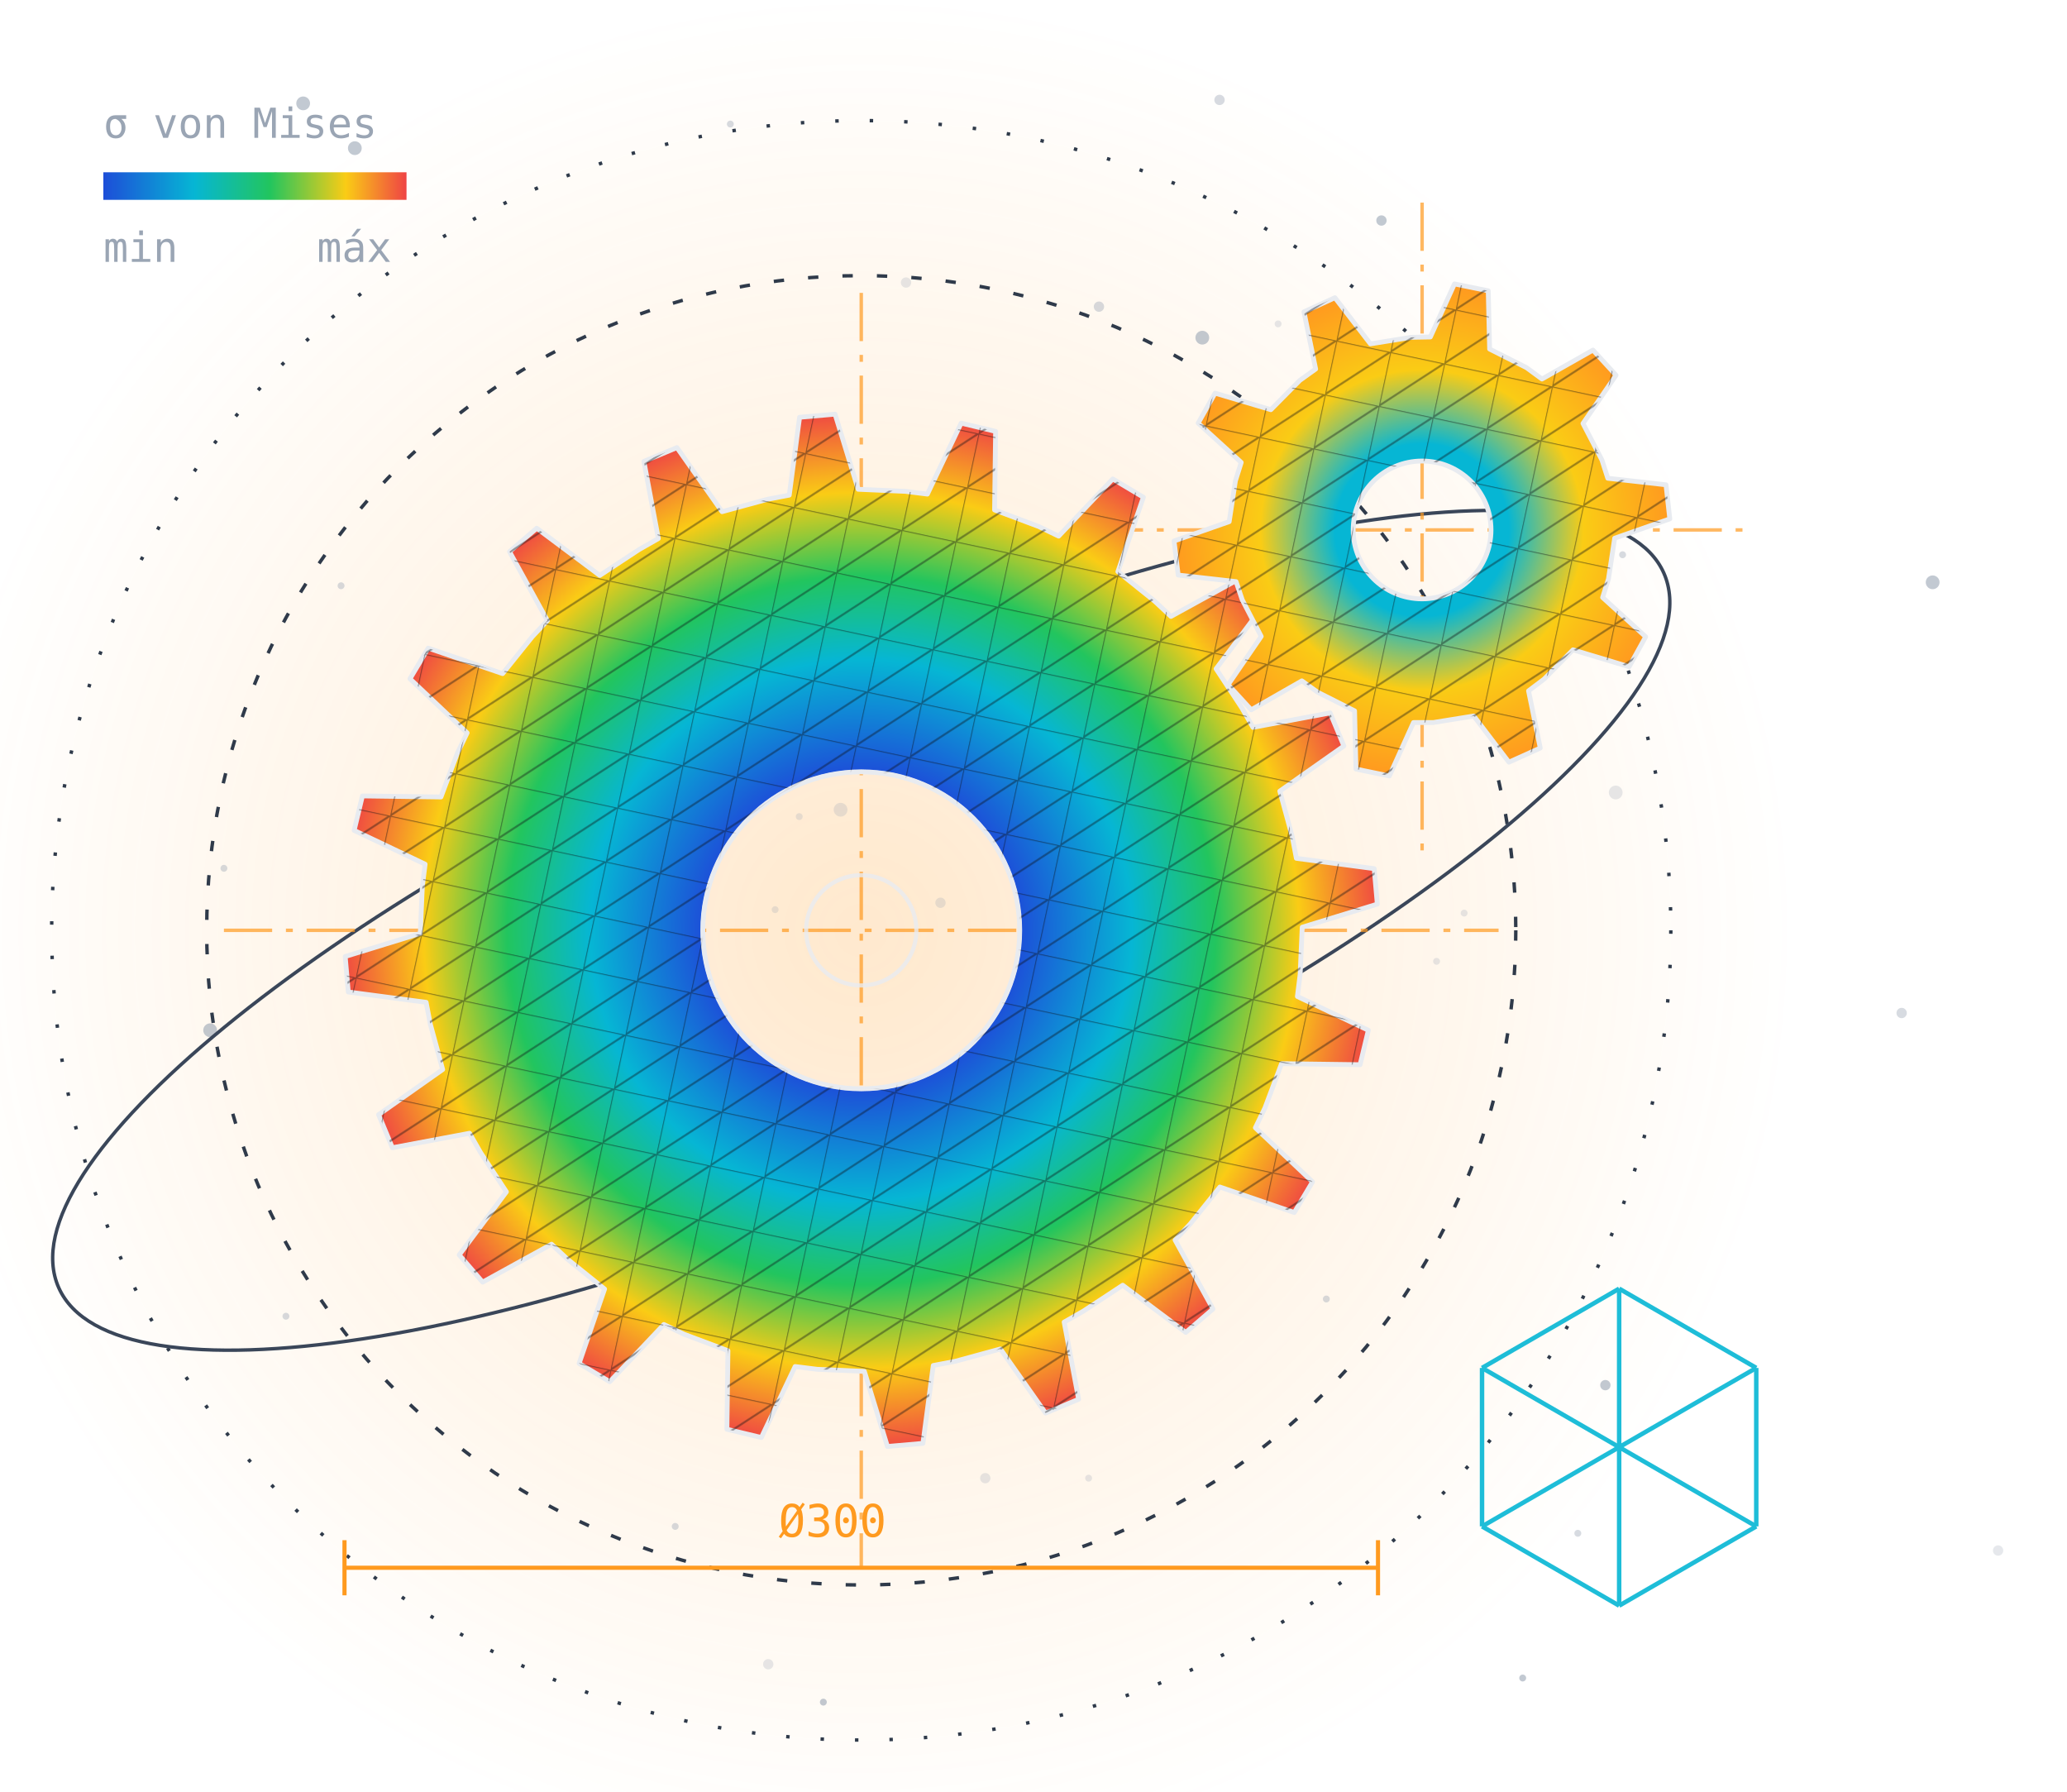
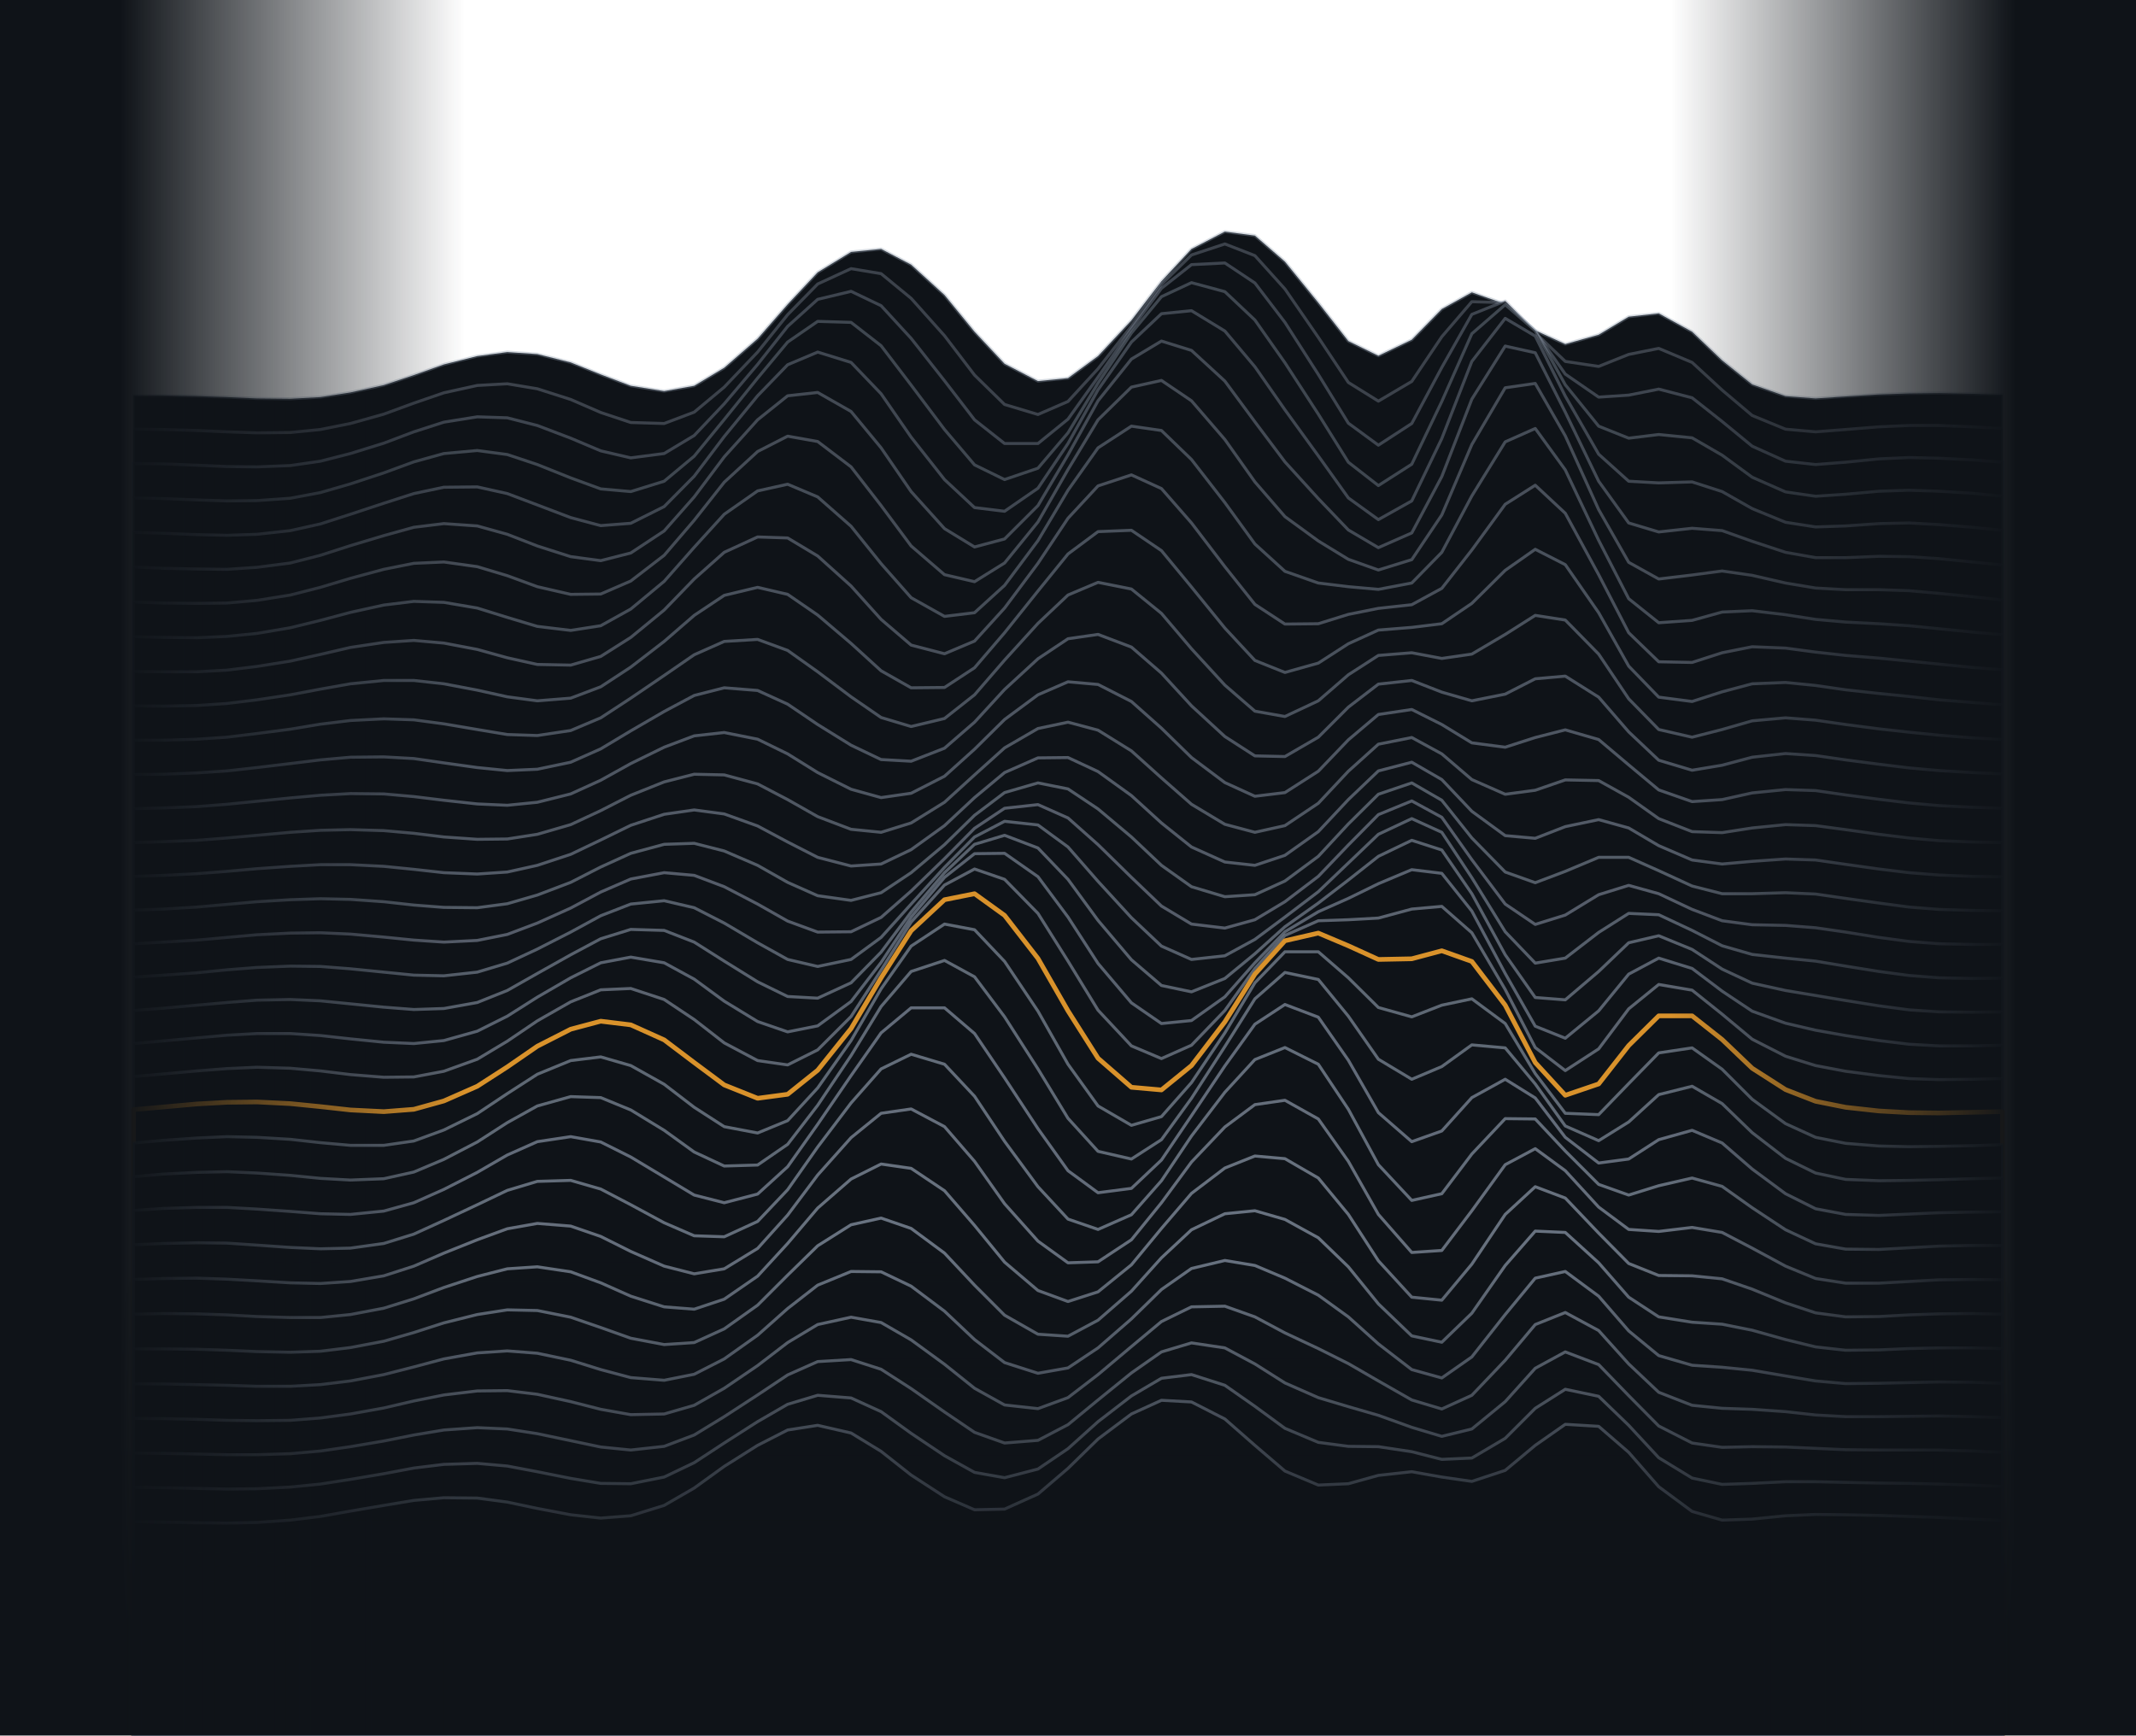
- <svg xmlns="http://www.w3.org/2000/svg" viewBox="0 0 600 520" role="img" aria-hidden="true">
+ <svg xmlns="http://www.w3.org/2000/svg" viewBox="0 0 640 520" aria-hidden="true">
+   <g fill="#0f1318" stroke-width=".9" stroke-linejoin="round">
+     <path d="M40,118.5 49,118.5 59,118.7 68,119.0 77,119.4 87,119.5 96,119.0 105,117.6 115,115.4 124,112.4 133,109.2 143,106.7 152,105.5 161,106.1 171,108.6 180,112.2 189,115.6 199,117.2 208,115.6 217,110.2 227,101.5 236,91.2 245,81.6 255,75.5 264,74.6 273,79.3 283,88.4 292,99.4 301,109.0 311,114.2 320,113.3 329,106.7 339,96.0 348,84.3 357,74.6 367,69.4 376,70.6 385,78.4 395,90.7 404,102.2 413,106.6 423,101.8 432,92.6 441,87.6 451,91.1 460,99.0 469,103.1 479,100.3 488,94.9 497,93.9 507,99.4 516,108.0 525,115.2 535,118.7 544,119.4 553,118.8 563,118.2 572,117.9 581,117.8 591,118.0 600,118.3 L600,520 L40,520Z" stroke="#8b97a8" stroke-opacity="0.35" />
+     <path d="M40,128.6 49,128.7 59,129.0 68,129.4 77,129.7 87,129.6 96,128.7 105,126.9 115,124.1 124,120.8 133,117.7 143,115.5 152,115.0 161,116.5 171,119.7 180,123.6 189,126.6 199,126.9 208,123.5 217,116.0 227,105.5 236,94.3 245,85.1 255,80.5 264,82.0 273,89.4 283,100.6 292,112.4 301,121.2 311,124.2 320,120.3 329,110.5 339,97.7 348,85.2 357,76.4 367,73.1 376,76.6 385,86.6 395,101.1 404,114.6 413,120.2 423,114.3 432,100.9 441,90.4 451,90.7 460,99.7 469,108.3 479,109.8 488,106.2 497,104.4 507,108.6 516,116.9 525,124.5 535,128.6 544,129.4 553,128.7 563,127.9 572,127.5 581,127.5 591,127.9 600,128.4 L600,520 L40,520Z" stroke="#8b97a8" stroke-opacity="0.36" />
+     <path d="M40,138.9 49,139.0 59,139.4 68,139.8 77,139.9 87,139.5 96,138.2 105,135.9 115,132.8 124,129.4 133,126.5 143,124.9 152,125.2 161,127.5 171,131.3 180,135.1 189,137.2 199,135.9 208,130.5 217,121.0 227,109.2 236,97.8 245,89.7 255,87.3 264,91.6 273,101.4 283,114.1 292,125.8 301,132.9 311,132.9 320,125.6 329,113.0 339,98.6 348,86.4 357,79.3 367,78.8 376,84.8 385,96.6 395,112.2 404,126.8 413,133.4 423,126.9 432,110.1 441,94.2 451,90.2 460,99.3 469,112.1 479,119.0 488,118.4 497,116.6 507,119.2 516,126.3 525,133.7 535,138.2 544,139.2 553,138.5 563,137.5 572,137.1 581,137.3 591,137.8 600,138.5 L600,520 L40,520Z" stroke="#8b97a8" stroke-opacity="0.38" />
+     <path d="M40,149.2 49,149.4 59,149.8 68,150.1 77,150.0 87,149.3 96,147.6 105,145.0 115,141.7 124,138.4 133,135.9 143,135.0 152,136.2 161,139.2 171,143.2 180,146.5 189,147.3 199,144.2 208,136.7 217,125.7 227,113.3 236,102.5 245,96.3 255,96.6 264,103.6 273,115.4 283,128.7 292,139.3 301,143.7 311,140.3 320,129.7 329,114.8 339,99.8 348,88.9 357,84.7 367,87.4 376,95.9 385,108.7 395,124.1 404,138.5 413,145.5 423,139.1 432,120.3 441,100.0 451,91.3 460,99.1 469,115.3 479,127.7 488,131.3 497,130.2 507,131.2 516,136.4 525,143.0 535,147.4 544,148.7 553,148.1 563,147.2 572,146.9 581,147.2 591,147.8 600,148.7 L600,520 L40,520Z" stroke="#8b97a8" stroke-opacity="0.39" />
+     <path d="M40,159.5 49,159.8 59,160.2 68,160.4 77,160.1 87,159.0 96,157.0 105,154.1 115,150.8 124,147.9 133,146.0 143,145.9 152,147.9 161,151.3 171,155.1 180,157.5 189,156.8 199,151.8 208,142.7 217,130.8 227,118.6 236,109.3 245,105.5 255,108.6 264,118.0 273,131.0 283,143.7 292,152.1 301,153.2 311,146.3 320,132.9 329,116.8 339,102.5 348,94.0 357,93.1 367,99.2 376,109.9 385,122.8 395,136.6 404,149.2 413,155.7 423,150.1 432,131.4 441,108.3 451,95.4 460,100.7 469,118.7 479,136.1 488,144.2 497,144.7 507,144.4 516,147.3 525,152.4 535,156.5 544,157.9 553,157.6 563,156.9 572,156.7 581,157.2 591,158.0 600,158.9 L600,520 L40,520Z" stroke="#8b97a8" stroke-opacity="0.40" />
+     <path d="M40,169.9 49,170.3 59,170.5 68,170.6 77,170.0 87,168.7 96,166.4 105,163.5 115,160.5 124,158.0 133,156.9 143,157.6 152,160.1 161,163.6 171,166.8 180,168.0 189,165.7 199,159.1 208,148.9 217,136.9 227,125.8 236,118.6 245,117.6 255,123.3 264,134.2 273,147.3 283,158.4 292,163.9 301,161.5 311,151.5 320,136.3 329,120.1 339,107.6 348,102.2 357,105.0 367,114.2 376,126.4 385,138.4 395,149.4 404,158.8 413,164.1 423,159.7 432,142.8 441,119.6 451,103.7 460,105.7 469,123.5 479,144.2 488,156.7 497,159.4 507,158.3 516,159.0 525,162.2 535,165.5 544,167.1 553,167.1 563,166.7 572,166.8 581,167.4 591,168.4 600,169.3 L600,520 L40,520Z" stroke="#8b97a8" stroke-opacity="0.42" />
+     <path d="M40,180.4 49,180.7 59,180.8 68,180.7 77,179.9 87,178.3 96,176.0 105,173.3 115,170.6 124,168.8 133,168.4 143,169.8 152,172.5 161,175.8 171,178.1 180,178.0 189,174.1 199,166.4 208,155.9 217,144.5 227,135.3 236,130.7 245,132.3 255,139.9 264,151.5 273,163.6 283,172.2 292,174.3 301,168.7 311,156.4 320,140.7 329,125.8 339,116.0 348,114.0 357,120.1 367,131.7 376,144.4 385,154.8 395,162.1 404,167.6 413,170.8 423,167.7 432,154.3 441,133.2 451,116.2 460,114.9 469,130.6 479,152.7 488,168.5 497,173.5 507,172.3 516,171.1 525,172.4 535,174.7 544,176.2 553,176.7 563,176.7 572,177.0 581,177.8 591,178.8 600,179.8 L600,520 L40,520Z" stroke="#8b97a8" stroke-opacity="0.43" />
+     <path d="M40,190.8 49,191.0 59,191.1 68,190.7 77,189.8 87,188.1 96,185.9 105,183.5 115,181.3 124,180.2 133,180.5 143,182.2 152,185.0 161,187.7 171,188.9 180,187.5 189,182.5 199,174.2 208,164.0 217,154.1 227,147.1 236,145.1 245,148.9 255,157.7 264,168.9 273,179.1 283,184.7 292,183.6 301,175.4 311,162.0 320,146.9 329,134.2 339,127.7 348,129.0 357,137.7 367,150.6 376,163.0 385,171.2 395,174.7 404,175.8 413,176.6 423,174.7 432,165.5 441,148.6 451,132.4 460,128.4 469,140.8 479,161.9 488,179.4 497,186.6 507,185.9 516,183.4 525,183.0 535,184.2 544,185.6 553,186.4 563,186.9 572,187.5 581,188.4 591,189.4 600,190.2 L600,520 L40,520Z" stroke="#8b97a8" stroke-opacity="0.44" />
+     <path d="M40,201.2 49,201.3 59,201.3 68,200.8 77,199.7 87,198.1 96,196.1 105,194.0 115,192.5 124,191.9 133,192.7 143,194.6 152,197.1 161,199.1 171,199.3 180,196.7 189,191.0 199,182.8 208,173.5 217,165.5 227,160.9 236,161.2 245,166.6 255,175.6 264,185.6 273,193.3 283,195.9 292,192.1 301,182.2 311,168.8 320,155.3 329,145.6 339,142.3 348,146.4 357,156.7 367,169.8 376,181.1 385,187.0 395,186.9 404,184.1 413,182.3 423,181.2 432,176.3 441,164.8 451,151.1 460,145.4 469,153.8 479,172.2 488,189.6 497,198.3 507,198.5 516,195.6 525,193.8 535,194.2 544,195.4 553,196.4 563,197.2 572,198.1 581,199.0 591,200.0 600,200.7 L600,520 L40,520Z" stroke="#8b97a8" stroke-opacity="0.46" />
+     <path d="M40,211.5 49,211.6 59,211.4 68,210.8 77,209.7 87,208.2 96,206.5 105,204.9 115,203.9 124,203.9 133,204.9 143,206.8 152,208.8 161,210.0 171,209.2 180,205.8 189,199.9 199,192.2 208,184.4 217,178.4 227,176.0 236,178.1 245,184.3 255,192.8 264,201.0 273,206.1 283,206.0 292,200.1 301,189.6 311,177.1 320,166.0 329,159.3 339,158.9 348,165.0 357,175.9 367,188.2 376,197.9 385,201.5 395,198.7 404,192.9 413,188.8 423,188.0 432,186.9 441,180.8 451,170.9 460,164.6 469,169.2 479,183.6 488,199.6 497,208.9 507,210.2 516,207.3 525,204.9 535,204.5 544,205.4 553,206.7 563,207.8 572,208.7 581,209.7 591,210.5 600,211.2 L600,520 L40,520Z" stroke="#8b97a8" stroke-opacity="0.47" />
+     <path d="M40,221.8 49,221.8 59,221.5 68,220.9 77,219.8 87,218.5 96,217.0 105,215.9 115,215.4 124,215.7 133,216.9 143,218.6 152,220.1 161,220.4 171,218.9 180,215.1 189,209.2 199,202.4 208,196.2 217,192.2 227,191.6 236,194.9 245,201.3 255,208.8 264,215.0 273,217.7 283,215.3 292,208.2 301,197.8 311,186.8 320,178.3 329,174.5 339,176.5 348,183.8 357,194.4 367,205.3 376,213.1 385,214.7 395,210.0 404,202.2 413,196.4 423,195.6 432,197.3 441,196.0 451,190.1 460,184.4 469,185.8 479,196.0 488,209.4 497,218.6 507,220.9 516,218.6 525,216.0 535,215.1 544,215.8 553,217.1 563,218.4 572,219.4 581,220.3 591,221.1 600,221.6 L600,520 L40,520Z" stroke="#8b97a8" stroke-opacity="0.48" />
+     <path d="M40,232.1 49,232.0 59,231.6 68,231.0 77,230.0 87,228.8 96,227.7 105,226.9 115,226.8 124,227.3 133,228.6 143,230.0 152,230.9 161,230.5 171,228.4 180,224.4 189,219.0 199,213.2 208,208.4 217,206.1 227,206.9 236,211.0 245,217.1 255,223.3 264,227.6 273,228.1 283,224.2 292,216.4 301,206.6 311,197.4 320,191.4 329,190.1 339,193.9 348,201.7 357,211.5 367,220.7 376,226.5 385,226.7 395,220.9 404,211.9 413,205.0 423,203.9 432,207.4 441,210.0 451,208.0 460,203.4 469,202.6 479,208.9 488,219.3 497,227.8 507,230.8 516,229.3 525,226.9 535,225.8 544,226.4 553,227.7 563,229.0 572,230.1 581,230.9 591,231.5 600,231.9 L600,520 L40,520Z" stroke="#8b97a8" stroke-opacity="0.50" />
+     <path d="M40,242.3 49,242.1 59,241.7 68,241.0 77,240.1 87,239.1 96,238.3 105,237.8 115,237.9 124,238.7 133,239.8 143,240.9 152,241.3 161,240.4 171,237.9 180,233.8 189,228.8 199,223.9 208,220.5 217,219.5 227,221.5 236,225.9 245,231.5 255,236.5 264,239.0 273,237.7 283,232.6 292,224.5 301,215.6 311,208.2 320,204.3 329,205.1 339,210.2 348,218.2 357,227.0 367,234.5 376,238.6 385,237.5 395,231.1 404,221.7 413,214.1 423,212.6 432,217.1 441,222.6 451,223.9 460,221.0 469,218.7 479,221.6 488,229.2 497,236.7 507,240.2 516,239.6 525,237.6 535,236.6 544,236.9 553,238.2 563,239.5 572,240.6 581,241.4 591,241.9 600,242.2 L600,520 L40,520Z" stroke="#8b97a8" stroke-opacity="0.51" />
+     <path d="M40,252.5 49,252.2 59,251.8 68,251.1 77,250.3 87,249.4 96,248.8 105,248.6 115,248.9 124,249.7 133,250.8 143,251.5 152,251.4 161,250.0 171,247.1 180,242.9 189,238.3 199,234.3 208,232.0 217,232.2 227,234.9 236,239.6 245,244.7 255,248.5 264,249.4 273,246.6 283,240.4 292,232.2 301,224.1 311,218.3 320,216.4 329,218.8 339,225.0 348,233.1 357,241.0 367,247.0 376,249.4 385,247.4 395,240.7 404,231.1 413,223.0 423,221.0 432,225.9 441,233.6 451,238.0 460,236.8 469,233.7 479,233.9 488,238.9 497,245.3 507,249.2 516,249.5 525,248.1 535,247.1 544,247.4 553,248.6 563,250.0 572,251.1 581,251.9 591,252.3 600,252.5 L600,520 L40,520Z" stroke="#8b97a8" stroke-opacity="0.52" />
+     <path d="M40,262.6 49,262.3 59,261.8 68,261.1 77,260.3 87,259.6 96,259.1 105,259.1 115,259.6 124,260.5 133,261.5 143,261.9 152,261.3 161,259.3 171,256.0 180,251.7 189,247.3 199,244.0 208,242.7 217,243.9 227,247.5 236,252.3 245,256.9 255,259.5 264,258.9 273,254.6 283,247.4 292,239.0 301,231.5 311,227.1 320,227.0 329,231.2 339,238.4 348,246.6 357,253.8 367,258.3 376,259.3 385,256.3 395,249.2 404,239.6 413,231.0 423,228.4 432,233.6 441,243.1 451,250.4 460,251.2 469,247.7 479,245.6 488,248.1 497,253.4 507,257.7 516,258.9 525,258.1 535,257.4 544,257.7 553,259.0 563,260.4 572,261.5 581,262.2 591,262.6 600,262.7 L600,520 L40,520Z" stroke="#8b97a8" stroke-opacity="0.54" />
+     <path d="M40,272.7 49,272.4 59,271.8 68,271.0 77,270.2 87,269.6 96,269.3 105,269.5 115,270.2 124,271.2 133,271.9 143,272.0 152,270.8 161,268.2 171,264.4 180,259.8 189,255.7 199,253.0 208,252.7 217,255.0 227,259.3 236,264.4 245,268.4 255,269.8 264,267.5 273,261.5 283,253.1 292,244.3 301,237.5 311,234.6 320,236.4 329,242.4 339,250.8 348,259.3 357,265.7 367,268.7 376,268.1 385,264.0 395,256.6 404,246.9 413,238.0 423,234.6 432,239.8 441,251.1 451,261.3 460,264.5 469,261.1 479,256.9 488,256.9 497,260.9 507,265.5 516,267.8 525,267.8 535,267.5 544,267.9 553,269.2 563,270.6 572,271.8 581,272.5 591,272.8 600,272.9 L600,520 L40,520Z" stroke="#8b97a8" stroke-opacity="0.55" />
+     <path d="M40,282.8 49,282.3 59,281.7 68,280.9 77,280.1 87,279.6 96,279.5 105,279.9 115,280.8 124,281.7 133,282.3 143,281.8 152,280.0 161,276.6 171,272.1 180,267.3 189,263.4 199,261.5 208,262.3 217,265.7 227,270.9 236,276.0 245,279.3 255,279.2 264,274.9 273,267.0 283,257.3 292,248.2 301,242.2 311,241.1 320,245.1 329,253.1 339,262.9 348,271.5 357,276.9 367,278.1 376,275.6 385,270.2 395,262.6 404,253.2 413,244.1 423,240.0 432,244.9 441,257.6 451,270.9 460,277.0 469,274.2 479,268.1 488,265.3 497,267.8 507,272.5 516,275.9 525,277.1 535,277.3 544,278.0 553,279.3 563,280.9 572,282.1 581,282.8 591,283.0 600,283.0 L600,520 L40,520Z" stroke="#8b97a8" stroke-opacity="0.56" />
+     <path d="M40,292.8 49,292.2 59,291.5 68,290.6 77,289.9 87,289.5 96,289.6 105,290.3 115,291.3 124,292.2 133,292.4 143,291.3 152,288.6 161,284.4 171,279.3 180,274.4 189,270.9 199,269.9 208,272.0 217,276.6 227,282.5 236,287.5 245,289.6 255,287.5 264,280.9 273,270.9 283,259.9 292,250.8 301,246.1 311,247.2 320,253.8 329,264.1 339,275.0 348,283.5 357,287.5 367,286.4 376,281.5 385,274.8 395,267.2 404,258.6 413,250.0 423,245.3 432,249.4 441,263.0 451,279.2 460,288.6 469,287.1 479,279.4 488,273.7 497,274.1 507,278.8 516,283.4 525,286.0 535,287.1 544,288.0 553,289.5 563,291.1 572,292.3 581,293.0 591,293.2 600,293.1 L600,520 L40,520Z" stroke="#8b97a8" stroke-opacity="0.57" />
+     <path d="M40,302.8 49,302.1 59,301.2 68,300.4 77,299.7 87,299.5 96,299.9 105,300.8 115,301.8 124,302.5 133,302.2 143,300.4 152,296.8 161,291.7 171,286.1 180,281.3 189,278.5 199,278.8 208,282.3 217,288.0 227,294.2 236,298.6 245,299.1 255,294.5 264,285.3 273,273.3 283,261.5 292,253.0 301,250.3 311,254.1 320,263.5 329,275.8 339,287.6 348,295.3 357,297.2 367,293.2 376,285.8 385,277.7 395,270.6 404,263.7 413,256.6 423,251.8 432,254.7 441,267.8 451,286.1 460,298.9 469,299.6 479,291.1 488,282.5 497,280.4 507,284.5 516,290.4 525,294.6 535,296.8 544,298.3 553,299.8 563,301.4 572,302.6 581,303.2 591,303.3 600,303.2 L600,520 L40,520Z" stroke="#8b97a8" stroke-opacity="0.59" />
+     <path d="M40,312.7 49,311.9 59,311.0 68,310.2 77,309.7 87,309.7 96,310.3 105,311.3 115,312.3 124,312.7 133,311.8 143,309.0 152,304.5 161,298.8 171,293.0 180,288.5 189,286.8 199,288.5 208,293.4 217,300.0 227,306.1 236,309.2 245,307.4 255,300.1 264,288.4 273,274.8 283,262.9 292,255.8 301,255.7 311,262.7 320,274.8 329,288.7 339,300.5 348,306.7 357,305.8 367,298.7 376,288.5 385,279.2 395,273.2 404,269.2 413,264.8 423,260.6 432,261.7 441,273.0 451,291.7 460,307.5 469,311.1 479,302.9 488,291.9 497,287.1 507,290.2 516,297.0 525,303.0 535,306.6 544,308.7 553,310.3 563,311.8 572,312.9 581,313.4 591,313.4 600,313.2 L600,520 L40,520Z" stroke="#8b97a8" stroke-opacity="0.60" />
+     <path d="M40,322.6 49,321.8 59,320.9 68,320.2 77,319.8 87,320.1 96,320.9 105,322.0 115,322.8 124,322.7 133,321.0 143,317.4 152,312.0 161,305.9 171,300.2 180,296.6 189,296.2 199,299.5 208,305.5 217,312.5 227,317.8 236,319.1 245,314.6 255,304.6 264,290.7 273,276.3 283,265.2 292,260.4 301,263.5 311,273.7 320,288.0 329,302.7 339,313.4 348,317.2 357,313.2 367,302.8 376,290.2 385,280.3 395,275.9 404,275.6 413,275.1 423,272.4 432,271.6 441,279.5 451,296.5 460,313.9 469,320.8 479,314.3 488,302.3 497,295.0 507,296.7 516,303.9 525,311.4 535,316.5 544,319.3 553,321.0 563,322.3 572,323.2 581,323.5 591,323.4 600,323.2 L600,520 L40,520Z" stroke="#8b97a8" stroke-opacity="0.61" />
+     <path d="M40,332.5 49,331.7 59,330.8 68,330.3 77,330.2 87,330.7 96,331.6 105,332.6 115,333.1 124,332.4 133,329.9 143,325.5 152,319.7 161,313.5 171,308.4 180,306.0 189,307.1 199,311.6 208,318.4 217,325.1 227,329.1 236,327.9 245,320.7 255,308.2 264,293.0 273,278.9 283,269.6 292,267.8 301,274.3 311,287.2 320,302.9 329,317.1 339,325.8 348,326.6 357,319.3 367,306.2 376,291.9 385,281.9 395,279.6 404,283.4 413,287.5 423,287.3 432,284.9 441,288.1 451,301.2 460,318.4 469,328.2 479,324.8 488,313.3 497,304.4 507,304.4 516,311.5 525,320.1 535,326.5 544,330.0 553,331.8 563,332.9 572,333.4 581,333.5 591,333.3 600,333.1 L600,520 L40,520Z" stroke="#d9922b" stroke-opacity="1.00" stroke-width="1.4" />
+     <path d="M40,342.5 49,341.7 59,341.0 68,340.6 77,340.8 87,341.4 96,342.4 105,343.2 115,343.2 124,341.9 133,338.6 143,333.7 152,327.7 161,321.9 171,317.8 180,316.7 189,319.3 199,324.9 208,331.8 217,337.6 227,339.5 236,335.8 245,326.0 255,311.8 264,296.3 273,283.5 283,276.9 292,278.6 301,288.1 311,303.0 320,318.9 329,331.4 339,337.2 348,334.6 357,324.4 367,309.5 376,294.5 385,285.2 395,285.2 404,293.0 413,301.9 423,304.7 432,301.2 441,299.3 451,306.7 460,321.7 469,333.6 479,334.0 488,324.7 497,315.5 507,314.0 516,320.4 525,329.4 535,336.7 544,340.8 553,342.6 563,343.4 572,343.6 581,343.5 591,343.3 600,343.0 L600,520 L40,520Z" stroke="#8b97a8" stroke-opacity="0.64" />
+     <path d="M40,352.6 49,351.8 59,351.3 68,351.1 77,351.5 87,352.2 96,353.1 105,353.6 115,353.2 124,351.2 133,347.4 143,342.2 152,336.4 161,331.4 171,328.6 180,328.9 189,332.6 199,338.7 208,345.2 217,349.4 227,349.1 236,342.9 245,331.2 255,316.3 264,301.6 273,291.1 283,287.8 292,292.7 301,304.7 311,320.3 320,335.1 329,345.0 339,347.3 348,341.5 357,329.1 367,313.6 376,299.3 385,291.4 395,293.5 404,304.5 413,317.4 423,323.4 432,319.6 441,313.1 451,314.0 460,324.8 469,337.4 479,341.8 488,336.2 497,328.0 507,325.5 516,330.7 525,339.4 535,347.1 544,351.5 553,353.4 563,353.8 572,353.7 581,353.5 591,353.2 600,353.0 L600,520 L40,520Z" stroke="#8b97a8" stroke-opacity="0.65" />
+     <path d="M40,362.7 49,362.1 59,361.8 68,361.8 77,362.3 87,363.0 96,363.7 105,363.9 115,362.9 124,360.4 133,356.4 143,351.3 152,346.1 161,342.1 171,340.6 180,342.2 189,346.7 199,352.7 208,358.1 217,360.4 227,357.8 236,349.6 245,336.9 255,322.3 264,309.5 273,302.0 283,302.0 292,309.7 301,323.0 311,338.2 320,350.8 329,357.4 339,356.1 348,347.6 357,334.3 367,319.4 376,306.9 385,301.0 395,304.8 404,317.7 413,333.4 423,342.1 432,338.9 441,328.9 451,323.4 460,329.0 469,340.8 479,348.5 488,347.3 497,341.5 507,338.7 516,342.5 525,350.3 535,357.7 544,362.2 553,363.9 563,364.2 572,363.8 581,363.4 591,363.2 600,363.1 L600,520 L40,520Z" stroke="#8b97a8" stroke-opacity="0.67" />
+     <path d="M40,373.0 49,372.6 59,372.4 68,372.5 77,373.1 87,373.8 96,374.2 105,374.0 115,372.6 124,369.8 133,365.7 143,361.0 152,356.7 161,354.0 171,353.7 180,356.3 189,361.0 199,366.4 208,370.3 217,370.6 227,366.0 236,356.5 245,343.7 255,330.5 264,320.3 273,315.9 283,318.9 292,328.5 301,342.0 311,355.6 320,365.3 329,368.4 339,364.0 348,353.8 357,340.4 367,327.3 376,317.5 385,313.9 395,318.9 404,332.4 413,349.0 423,359.7 432,357.7 441,345.8 451,335.2 460,335.3 469,344.9 479,354.9 488,358.1 497,355.3 507,353.0 516,355.5 525,361.9 535,368.5 544,372.7 553,374.3 563,374.4 572,373.9 581,373.4 591,373.2 600,373.2 L600,520 L40,520Z" stroke="#8b97a8" stroke-opacity="0.68" />
+     <path d="M40,383.4 49,383.1 59,383.0 68,383.3 77,383.8 87,384.4 96,384.6 105,384.0 115,382.3 124,379.4 133,375.5 143,371.5 152,368.2 161,366.6 171,367.4 180,370.5 189,375.0 199,379.4 208,381.7 217,380.2 227,374.1 236,364.1 245,352.1 255,340.9 264,333.6 273,332.3 283,337.6 292,348.0 301,360.7 311,371.9 320,378.4 329,378.1 339,371.5 348,360.4 357,348.2 367,337.7 376,331.0 385,329.7 395,335.3 404,348.0 413,363.9 423,375.3 432,374.7 441,362.8 451,349.0 460,344.2 469,350.8 479,361.7 488,368.4 497,369.0 507,367.8 516,369.3 525,374.0 535,379.4 544,383.1 553,384.5 563,384.5 572,384.0 581,383.5 591,383.4 600,383.5 L600,520 L40,520Z" stroke="#8b97a8" stroke-opacity="0.69" />
+     <path d="M40,393.8 49,393.6 59,393.7 68,394.0 77,394.5 87,394.8 96,394.8 105,393.9 115,392.0 124,389.2 133,385.8 143,382.5 152,380.2 161,379.6 171,381.1 180,384.4 189,388.4 199,391.6 208,392.3 217,389.3 227,382.4 236,372.6 245,362.0 255,353.3 264,348.8 273,350.1 283,356.8 292,367.2 301,378.2 311,386.7 320,390.0 329,387.1 339,379.0 348,368.1 357,357.6 367,350.0 376,346.4 385,347.2 395,353.0 404,363.9 413,377.8 423,388.7 432,389.6 441,378.8 451,363.9 460,355.6 469,359.0 479,369.5 488,378.6 497,382.2 507,382.3 516,383.2 525,386.3 535,390.4 544,393.4 553,394.6 563,394.5 572,394.0 581,393.7 591,393.6 600,393.8 L600,520 L40,520Z" stroke="#8b97a8" stroke-opacity="0.71" />
+     <path d="M40,404.2 49,404.2 59,404.3 68,404.6 77,405.0 87,405.2 96,404.9 105,403.8 115,401.9 124,399.3 133,396.4 143,393.9 152,392.5 161,392.7 171,394.7 180,397.8 189,401.0 199,402.9 208,402.3 217,398.2 227,391.1 236,382.1 245,373.3 255,367.0 264,365.0 273,368.1 283,375.5 292,385.1 301,394.1 311,399.8 320,400.4 329,395.6 339,386.9 348,376.9 357,368.5 367,363.7 376,362.8 385,365.4 395,370.9 404,379.6 413,390.7 423,400.3 432,402.2 441,393.5 451,379.2 460,368.9 469,369.3 479,378.4 488,388.7 497,394.6 507,396.2 516,396.8 525,398.6 535,401.4 544,403.6 553,404.6 563,404.5 572,404.1 581,403.9 591,403.9 600,404.1 L600,520 L40,520Z" stroke="#8b97a8" stroke-opacity="0.72" />
+     <path d="M40,414.7 49,414.7 59,414.9 68,415.1 77,415.4 87,415.4 96,414.9 105,413.8 115,411.9 124,409.6 133,407.2 143,405.4 152,404.8 161,405.5 171,407.6 180,410.4 189,412.8 199,413.6 208,411.8 217,407.2 227,400.1 236,392.1 245,385.1 255,381.0 264,381.1 273,385.4 283,392.9 292,401.4 301,408.3 311,411.5 320,409.9 329,403.9 339,395.2 348,386.4 357,380.1 367,377.7 376,379.2 385,383.0 395,388.1 404,394.6 413,402.7 423,410.4 432,412.9 441,406.6 451,393.9 460,383.0 469,381.0 479,388.4 488,398.8 497,406.2 507,409.1 516,409.7 525,410.6 535,412.3 544,413.8 553,414.6 563,414.5 572,414.3 581,414.1 591,414.2 600,414.5 L600,520 L40,520Z" stroke="#8b97a8" stroke-opacity="0.73" />
+     <path d="M40,425.0 49,425.1 59,425.3 68,425.6 77,425.7 87,425.6 96,424.9 105,423.7 115,421.9 124,419.8 133,418.0 143,416.8 152,416.7 161,417.8 171,420.0 180,422.3 189,423.9 199,423.7 208,421.1 217,416.0 227,409.2 236,402.3 245,396.9 255,394.7 264,396.3 273,401.5 283,408.8 292,416.0 301,421.0 311,422.1 320,418.8 329,411.9 339,403.5 348,396.0 357,391.6 367,391.4 376,394.6 385,399.4 395,404.1 404,408.6 413,413.8 423,419.5 432,422.2 441,418.1 451,407.6 460,396.9 469,393.3 479,398.7 488,408.7 497,417.2 507,421.1 516,422.0 525,422.3 535,423.0 544,424.0 553,424.5 563,424.5 572,424.4 581,424.3 591,424.5 600,424.8 L600,520 L40,520Z" stroke="#8b97a8" stroke-opacity="0.75" />
+     <path d="M40,435.4 49,435.5 59,435.7 68,435.9 77,435.9 87,435.6 96,434.8 105,433.5 115,431.8 124,430.0 133,428.5 143,427.8 152,428.2 161,429.6 171,431.7 180,433.6 189,434.5 199,433.4 208,430.0 217,424.5 227,418.0 236,412.0 245,408.0 255,407.4 264,410.3 273,416.1 283,423.1 292,429.2 301,432.4 311,431.6 320,426.9 329,419.5 339,411.4 348,405.1 357,402.4 367,403.9 376,408.7 385,414.4 395,418.8 404,421.5 413,424.1 423,427.7 432,430.4 441,428.2 451,420.0 460,410.0 469,405.1 479,408.9 488,418.2 497,427.3 507,432.4 516,433.7 525,433.5 535,433.6 544,434.0 553,434.4 563,434.5 572,434.5 581,434.5 591,434.8 600,435.2 L600,520 L40,520Z" stroke="#8b97a8" stroke-opacity="0.76" />
+     <path d="M40,445.7 49,445.8 59,446.0 68,446.2 77,446.1 87,445.6 96,444.7 105,443.3 115,441.6 124,439.9 133,438.8 143,438.5 152,439.3 161,441.0 171,443.0 180,444.5 189,444.6 199,442.6 208,438.3 217,432.4 227,426.0 236,420.8 245,418.1 255,418.9 264,423.0 273,429.5 283,436.2 292,441.2 301,442.8 311,440.2 320,434.1 329,426.0 339,418.3 348,413.0 357,411.9 367,415.1 376,421.4 385,428.0 395,432.2 404,433.4 413,433.5 423,435.0 432,437.3 441,436.9 451,431.0 460,422.0 469,416.3 479,418.4 488,427.1 497,436.8 507,442.9 516,444.8 525,444.5 535,444.0 544,444.0 553,444.2 563,444.4 572,444.5 581,444.7 591,445.0 600,445.4 L600,520 L40,520Z" stroke="#8b97a8" stroke-opacity="0.77" />
+     <path d="M40,456.0 49,456.1 59,456.3 68,456.4 77,456.2 87,455.5 96,454.4 105,452.8 115,451.1 124,449.6 133,448.8 143,448.9 152,450.1 161,452.0 171,453.9 180,454.9 189,454.2 199,451.1 208,445.9 217,439.4 227,433.1 236,428.5 245,427.1 255,429.4 264,434.9 273,442.0 283,448.5 292,452.4 301,452.2 311,447.7 320,440.0 329,431.2 339,423.7 348,419.6 357,420.1 367,425.2 376,433.1 385,440.8 395,445.0 404,444.6 413,442.1 423,441.0 432,442.6 441,443.9 451,440.6 460,433.1 469,426.8 479,427.4 488,435.2 497,445.5 507,452.9 516,455.5 525,455.2 535,454.2 544,453.8 553,453.9 563,454.1 572,454.4 581,454.7 591,455.2 600,455.6 L600,520 L40,520Z" stroke="#8b97a8" stroke-opacity="0.79" />
+   </g>
  <defs>
-     <radialGradient id="st" cx="50%" cy="50%" r="50%">
-       <stop offset=".30" stop-color="#1d4ed8" />
-       <stop offset=".52" stop-color="#06b6d4" />
-       <stop offset=".68" stop-color="#22c55e" />
-       <stop offset=".84" stop-color="#facc15" />
-       <stop offset="1" stop-color="#ef4444" />
-     </radialGradient>
-     <radialGradient id="st2" cx="50%" cy="50%" r="50%">
-       <stop offset=".35" stop-color="#06b6d4" />
-       <stop offset=".65" stop-color="#facc15" />
-       <stop offset="1" stop-color="#ff9a1f" />
-     </radialGradient>
-     <pattern id="mesh" width="16" height="16" patternUnits="userSpaceOnUse" patternTransform="rotate(12)">
-       <path d="M0 0H16M0 0V16M0 16L16 0" fill="none" stroke="#0e1116" stroke-opacity=".38" stroke-width=".6" />
-     </pattern>
-     <radialGradient id="glow" cx="50%" cy="50%" r="50%">
-       <stop offset="0" stop-color="#ff9a1f" stop-opacity=".22" />
-       <stop offset="1" stop-color="#ff9a1f" stop-opacity="0" />
-     </radialGradient>
+     <linearGradient id="fb" x1="0" y1="0" x2="0" y2="1">
+       <stop offset=".72" stop-color="#0f1318" stop-opacity="0" />
+       <stop offset=".93" stop-color="#0f1318" />
+     </linearGradient>
+     <linearGradient id="fl" x1="0" x2="1">
+       <stop offset=".06" stop-color="#0f1318" />
+       <stop offset=".22" stop-color="#0f1318" stop-opacity="0" />
+       <stop offset=".78" stop-color="#0f1318" stop-opacity="0" />
+       <stop offset=".94" stop-color="#0f1318" />
+     </linearGradient>
  </defs>
-   <circle cx="250" cy="270" r="270" fill="url(#glow)" />
-   <g fill="#9aa5b4">
-     <circle cx="261" cy="175" r="1" opacity="0.6" />
-     <circle cx="425" cy="265" r="1" opacity="0.25" />
-     <circle cx="88" cy="30" r="2" opacity="0.6" />
-     <circle cx="316" cy="429" r="1" opacity="0.25" />
-     <circle cx="552" cy="294" r="1.5" opacity="0.4" />
-     <circle cx="196" cy="443" r="1" opacity="0.4" />
-     <circle cx="239" cy="494" r="1" opacity="0.6" />
-     <circle cx="286" cy="429" r="1.5" opacity="0.25" />
-     <circle cx="188" cy="178" r="1.5" opacity="0.6" />
-     <circle cx="401" cy="64" r="1.5" opacity="0.6" />
-     <circle cx="417" cy="279" r="1" opacity="0.25" />
-     <circle cx="273" cy="262" r="1.5" opacity="0.25" />
-     <circle cx="580" cy="450" r="1.5" opacity="0.25" />
-     <circle cx="318" cy="313" r="1.5" opacity="0.6" />
-     <circle cx="219" cy="231" r="2" opacity="0.6" />
-     <circle cx="315" cy="240" r="2" opacity="0.25" />
-     <circle cx="258" cy="176" r="1.5" opacity="0.25" />
-     <circle cx="103" cy="43" r="2" opacity="0.6" />
-     <circle cx="307" cy="285" r="2" opacity="0.6" />
-     <circle cx="371" cy="94" r="1" opacity="0.25" />
-     <circle cx="442" cy="487" r="1" opacity="0.6" />
-     <circle cx="471" cy="161" r="1" opacity="0.4" />
-     <circle cx="466" cy="402" r="1.5" opacity="0.6" />
-     <circle cx="223" cy="483" r="1.5" opacity="0.25" />
-     <circle cx="83" cy="382" r="1" opacity="0.4" />
-     <circle cx="263" cy="82" r="1.5" opacity="0.25" />
-     <circle cx="317" cy="255" r="1" opacity="0.25" />
-     <circle cx="385" cy="377" r="1" opacity="0.4" />
-     <circle cx="354" cy="29" r="1.5" opacity="0.4" />
-     <circle cx="349" cy="98" r="2" opacity="0.6" />
-     <circle cx="99" cy="170" r="1" opacity="0.4" />
-     <circle cx="319" cy="89" r="1.5" opacity="0.4" />
-     <circle cx="182" cy="189" r="1" opacity="0.4" />
-     <circle cx="65" cy="252" r="1" opacity="0.4" />
-     <circle cx="391" cy="168" r="1" opacity="0.4" />
-     <circle cx="232" cy="237" r="1" opacity="0.25" />
-     <circle cx="80" cy="51" r="1" opacity="0.6" />
-     <circle cx="192" cy="324" r="1" opacity="0.6" />
-     <circle cx="61" cy="299" r="2" opacity="0.6" />
-     <circle cx="275" cy="184" r="1" opacity="0.25" />
-     <circle cx="561" cy="169" r="2" opacity="0.6" />
-     <circle cx="225" cy="264" r="1" opacity="0.25" />
-     <circle cx="469" cy="230" r="2" opacity="0.25" />
-     <circle cx="244" cy="235" r="2" opacity="0.25" />
-     <circle cx="458" cy="445" r="1" opacity="0.4" />
-     <circle cx="212" cy="36" r="1" opacity="0.4" />
-   </g>
-   <g fill="none" stroke="#2f3a4a" stroke-width="1">
-     <circle cx="250" cy="270" r="190" stroke-dasharray="3 7" />
-     <circle cx="250" cy="270" r="235" stroke-dasharray="1 9" />
-     <ellipse cx="250" cy="270" rx="255" ry="70" transform="rotate(-24 250 270)" stroke="#3a4659" />
-   </g>
-   <g stroke="#ff9a1f" stroke-width="1" stroke-dasharray="14 4 2 4" opacity=".7">
-     <line x1="65" y1="270" x2="435" y2="270" />
-     <line x1="250" y1="85" x2="250" y2="455" />
-     <line x1="317.8" y1="153.8" x2="507.8" y2="153.8" />
-     <line x1="412.8" y1="58.8" x2="412.8" y2="248.8" />
-   </g>
-   <path d="M377.4,282.8 L376.6,289.2 L397.2,299.0 L394.8,309.0 L372.0,308.7 L367.2,321.5 L367.2,321.5 L364.4,327.3 L381.0,343.0 L375.7,351.9 L354.1,344.5 L345.5,355.2 L345.5,355.2 L341.1,359.9 L352.1,379.9 L344.2,386.7 L325.9,373.0 L314.5,380.5 L314.5,380.5 L308.9,383.7 L313.1,406.1 L303.5,410.1 L290.4,391.5 L277.2,395.1 L277.2,395.1 L270.9,396.3 L267.9,418.9 L257.6,419.8 L250.9,398.0 L237.2,397.4 L237.2,397.4 L230.8,396.6 L221.0,417.2 L211.0,414.8 L211.3,392.0 L198.5,387.2 L198.5,387.2 L192.7,384.4 L177.0,401.0 L168.1,395.7 L175.5,374.1 L164.8,365.5 L164.8,365.5 L160.1,361.1 L140.1,372.1 L133.3,364.2 L147.0,345.9 L139.5,334.5 L139.5,334.5 L136.3,328.9 L113.9,333.1 L109.9,323.5 L128.5,310.4 L124.9,297.2 L124.9,297.2 L123.7,290.9 L101.1,287.9 L100.2,277.6 L122.0,270.9 L122.6,257.2 L122.6,257.2 L123.4,250.8 L102.8,241.0 L105.2,231.0 L128.0,231.3 L132.8,218.5 L132.8,218.5 L135.6,212.7 L119.0,197.0 L124.3,188.1 L145.9,195.5 L154.5,184.8 L154.5,184.8 L158.9,180.1 L147.9,160.1 L155.8,153.3 L174.1,167.0 L185.5,159.5 L185.5,159.5 L191.1,156.3 L186.9,133.9 L196.5,129.9 L209.6,148.5 L222.8,144.9 L222.8,144.9 L229.1,143.7 L232.1,121.1 L242.4,120.2 L249.1,142.0 L262.8,142.6 L262.8,142.6 L269.2,143.4 L279.0,122.8 L289.0,125.2 L288.7,148.0 L301.5,152.8 L301.5,152.8 L307.3,155.6 L323.0,139.0 L331.9,144.3 L324.5,165.9 L335.2,174.5 L335.2,174.5 L339.9,178.9 L359.9,167.9 L366.7,175.8 L353.0,194.1 L360.5,205.5 L360.5,205.5 L363.7,211.1 L386.1,206.9 L390.1,216.5 L371.5,229.6 L375.1,242.8 L375.1,242.8 L376.3,249.1 L398.9,252.1 L399.8,262.4 L378.0,269.1 L377.4,282.8Z M296.0,270.0 A46,46 0 1 0 204.0,270.0 A46,46 0 1 0 296.0,270.0Z" fill="url(#st)" fill-rule="evenodd" stroke="#e8ebf0" stroke-width="1.4" stroke-linejoin="round" />
-   <path d="M377.4,282.8 L376.6,289.2 L397.2,299.0 L394.8,309.0 L372.0,308.7 L367.2,321.5 L367.2,321.5 L364.4,327.3 L381.0,343.0 L375.7,351.9 L354.1,344.5 L345.5,355.2 L345.5,355.2 L341.1,359.9 L352.1,379.9 L344.2,386.7 L325.9,373.0 L314.5,380.5 L314.5,380.5 L308.9,383.7 L313.1,406.1 L303.5,410.1 L290.4,391.5 L277.2,395.1 L277.2,395.1 L270.9,396.3 L267.9,418.9 L257.6,419.8 L250.9,398.0 L237.2,397.4 L237.2,397.4 L230.8,396.6 L221.0,417.2 L211.0,414.8 L211.3,392.0 L198.5,387.2 L198.5,387.2 L192.7,384.4 L177.0,401.0 L168.1,395.7 L175.5,374.1 L164.8,365.5 L164.8,365.5 L160.1,361.1 L140.1,372.1 L133.3,364.2 L147.0,345.9 L139.5,334.5 L139.5,334.5 L136.3,328.9 L113.9,333.1 L109.9,323.5 L128.5,310.4 L124.9,297.2 L124.9,297.2 L123.7,290.9 L101.1,287.9 L100.2,277.6 L122.0,270.9 L122.6,257.2 L122.6,257.2 L123.4,250.8 L102.8,241.0 L105.2,231.0 L128.0,231.3 L132.8,218.5 L132.8,218.5 L135.6,212.7 L119.0,197.0 L124.3,188.1 L145.9,195.5 L154.5,184.8 L154.5,184.8 L158.9,180.1 L147.9,160.1 L155.8,153.3 L174.1,167.0 L185.5,159.5 L185.5,159.5 L191.1,156.3 L186.9,133.9 L196.5,129.9 L209.6,148.5 L222.8,144.9 L222.8,144.9 L229.1,143.7 L232.1,121.1 L242.4,120.2 L249.1,142.0 L262.8,142.6 L262.8,142.6 L269.2,143.4 L279.0,122.8 L289.0,125.2 L288.7,148.0 L301.5,152.8 L301.5,152.8 L307.3,155.6 L323.0,139.0 L331.9,144.3 L324.5,165.9 L335.2,174.5 L335.2,174.5 L339.9,178.9 L359.9,167.9 L366.7,175.8 L353.0,194.1 L360.5,205.5 L360.5,205.5 L363.7,211.1 L386.1,206.9 L390.1,216.5 L371.5,229.6 L375.1,242.8 L375.1,242.8 L376.3,249.1 L398.9,252.1 L399.8,262.4 L378.0,269.1 L377.4,282.8Z M296.0,270.0 A46,46 0 1 0 204.0,270.0 A46,46 0 1 0 296.0,270.0Z" fill="url(#mesh)" fill-rule="evenodd" />
-   <path d="M466.9,168.0 L465.2,173.4 L477.7,184.8 L472.9,193.5 L456.6,188.6 L448.2,197.1 L448.2,197.1 L443.7,200.5 L447.1,217.1 L438.0,221.2 L427.8,207.8 L416.0,209.7 L416.0,209.7 L410.3,209.7 L403.3,225.2 L393.6,223.2 L393.2,206.3 L382.5,200.9 L382.5,200.9 L377.9,197.6 L363.2,206.0 L356.5,198.7 L366.1,184.7 L360.6,174.1 L360.6,174.1 L358.8,168.8 L342.0,166.9 L340.8,157.0 L356.8,151.4 L358.6,139.6 L358.6,139.6 L360.3,134.2 L347.8,122.8 L352.7,114.1 L368.9,118.9 L377.3,110.4 L377.3,110.4 L381.9,107.1 L378.5,90.5 L387.5,86.4 L397.8,99.8 L409.6,97.9 L409.6,97.9 L415.2,97.8 L422.2,82.4 L432.0,84.4 L432.4,101.3 L443.1,106.7 L443.1,106.7 L447.6,110.0 L462.4,101.6 L469.1,108.9 L459.5,122.9 L465.0,133.5 L465.0,133.5 L466.7,138.8 L483.6,140.7 L484.7,150.6 L468.7,156.2 L466.9,168.0Z M432.8,153.8 A20,20 0 1 0 392.8,153.8 A20,20 0 1 0 432.8,153.8Z" fill="url(#st2)" fill-rule="evenodd" stroke="#e8ebf0" stroke-width="1.4" stroke-linejoin="round" />
-   <path d="M466.9,168.0 L465.2,173.4 L477.7,184.8 L472.9,193.5 L456.6,188.6 L448.2,197.1 L448.2,197.1 L443.7,200.5 L447.1,217.1 L438.0,221.2 L427.8,207.8 L416.0,209.7 L416.0,209.7 L410.3,209.7 L403.3,225.2 L393.6,223.2 L393.2,206.3 L382.5,200.9 L382.5,200.9 L377.9,197.6 L363.2,206.0 L356.5,198.7 L366.1,184.7 L360.6,174.1 L360.6,174.1 L358.8,168.8 L342.0,166.9 L340.8,157.0 L356.8,151.4 L358.6,139.6 L358.6,139.6 L360.3,134.2 L347.8,122.8 L352.7,114.1 L368.9,118.9 L377.3,110.4 L377.3,110.4 L381.9,107.1 L378.5,90.5 L387.5,86.4 L397.8,99.8 L409.6,97.9 L409.6,97.9 L415.2,97.8 L422.2,82.4 L432.0,84.4 L432.4,101.3 L443.1,106.7 L443.1,106.7 L447.6,110.0 L462.4,101.6 L469.1,108.9 L459.5,122.9 L465.0,133.5 L465.0,133.5 L466.7,138.8 L483.6,140.7 L484.7,150.6 L468.7,156.2 L466.9,168.0Z M432.8,153.8 A20,20 0 1 0 392.8,153.8 A20,20 0 1 0 432.8,153.8Z" fill="url(#mesh)" fill-rule="evenodd" />
-   <g fill="none" stroke="#e8ebf0" stroke-width="1.2" opacity=".8">
-     <circle cx="250" cy="270" r="46" />
-     <circle cx="250" cy="270" r="16" />
-   </g>
-   <g stroke="#ff9a1f" stroke-width="1.2" fill="#ff9a1f" font-family="ui-monospace,Menlo,Consolas,monospace" font-size="13">
-     <line x1="100" y1="455" x2="400" y2="455" />
-     <line x1="100" y1="447" x2="100" y2="463" />
-     <line x1="400" y1="447" x2="400" y2="463" />
-     <text x="226" y="446" stroke="none">Ø300</text>
-   </g>
-   <g fill="none" stroke="#06b6d4" stroke-width="1.3" stroke-linejoin="round" opacity=".9">
-     <line x1="470.0" y1="420.0" x2="470.0" y2="374.0" />
-     <line x1="470.0" y1="420.0" x2="430.2" y2="443.0" />
-     <line x1="470.0" y1="420.0" x2="509.8" y2="443.0" />
-     <line x1="470.0" y1="374.0" x2="430.2" y2="397.0" />
-     <line x1="470.0" y1="374.0" x2="509.8" y2="397.0" />
-     <line x1="430.2" y1="443.0" x2="430.2" y2="397.0" />
-     <line x1="430.2" y1="443.0" x2="470.0" y2="466.0" />
-     <line x1="430.2" y1="397.0" x2="470.0" y2="420.0" />
-     <line x1="509.8" y1="443.0" x2="509.8" y2="397.0" />
-     <line x1="509.8" y1="443.0" x2="470.0" y2="466.0" />
-     <line x1="509.8" y1="397.0" x2="470.0" y2="420.0" />
-     <line x1="470.0" y1="466.0" x2="470.0" y2="420.0" />
-   </g>
-   <g font-family="ui-monospace,Menlo,Consolas,monospace" font-size="12" fill="#9aa5b4">
-     <text x="30" y="40">σ von Mises</text>
-     <rect x="30" y="50" width="88" height="8" fill="url(#bar)" />
-     <text x="30" y="76">min</text>
-     <text x="92" y="76">máx</text>
-   </g>
-   <linearGradient id="bar" x1="0" x2="1">
-     <stop offset="0" stop-color="#1d4ed8" />
-     <stop offset=".3" stop-color="#06b6d4" />
-     <stop offset=".55" stop-color="#22c55e" />
-     <stop offset=".8" stop-color="#facc15" />
-     <stop offset="1" stop-color="#ef4444" />
-   </linearGradient>
+   <rect width="640" height="520" fill="url(#fb)" />
+   <rect width="640" height="520" fill="url(#fl)" />
</svg>
